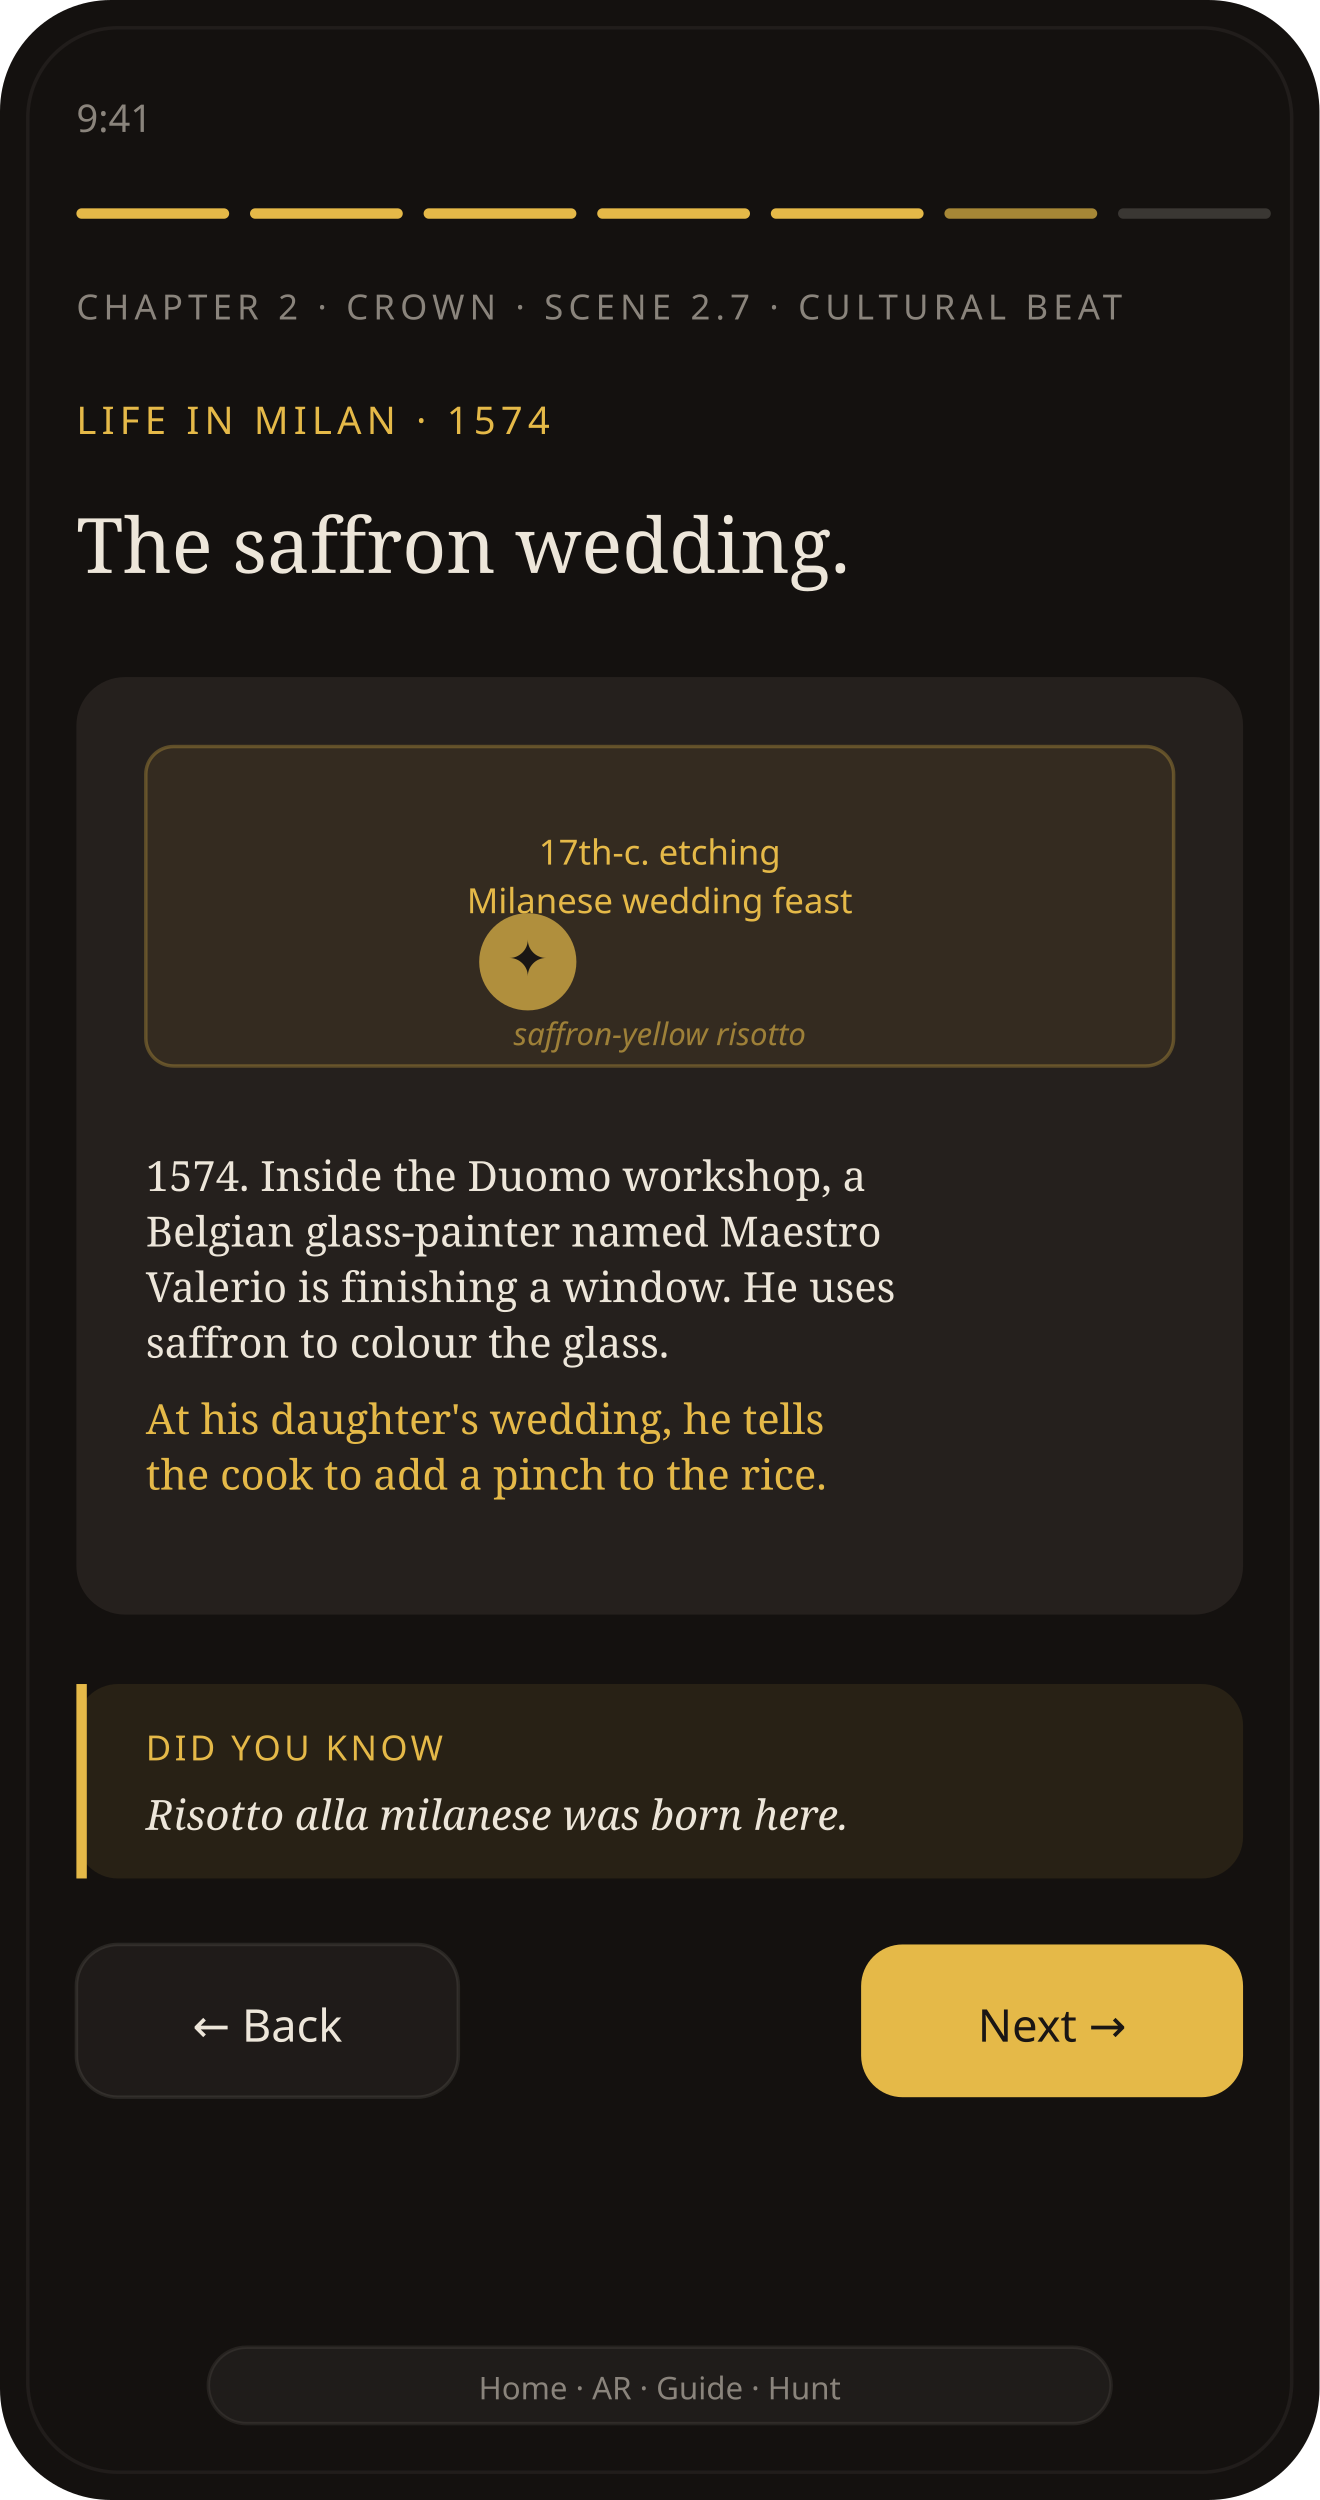
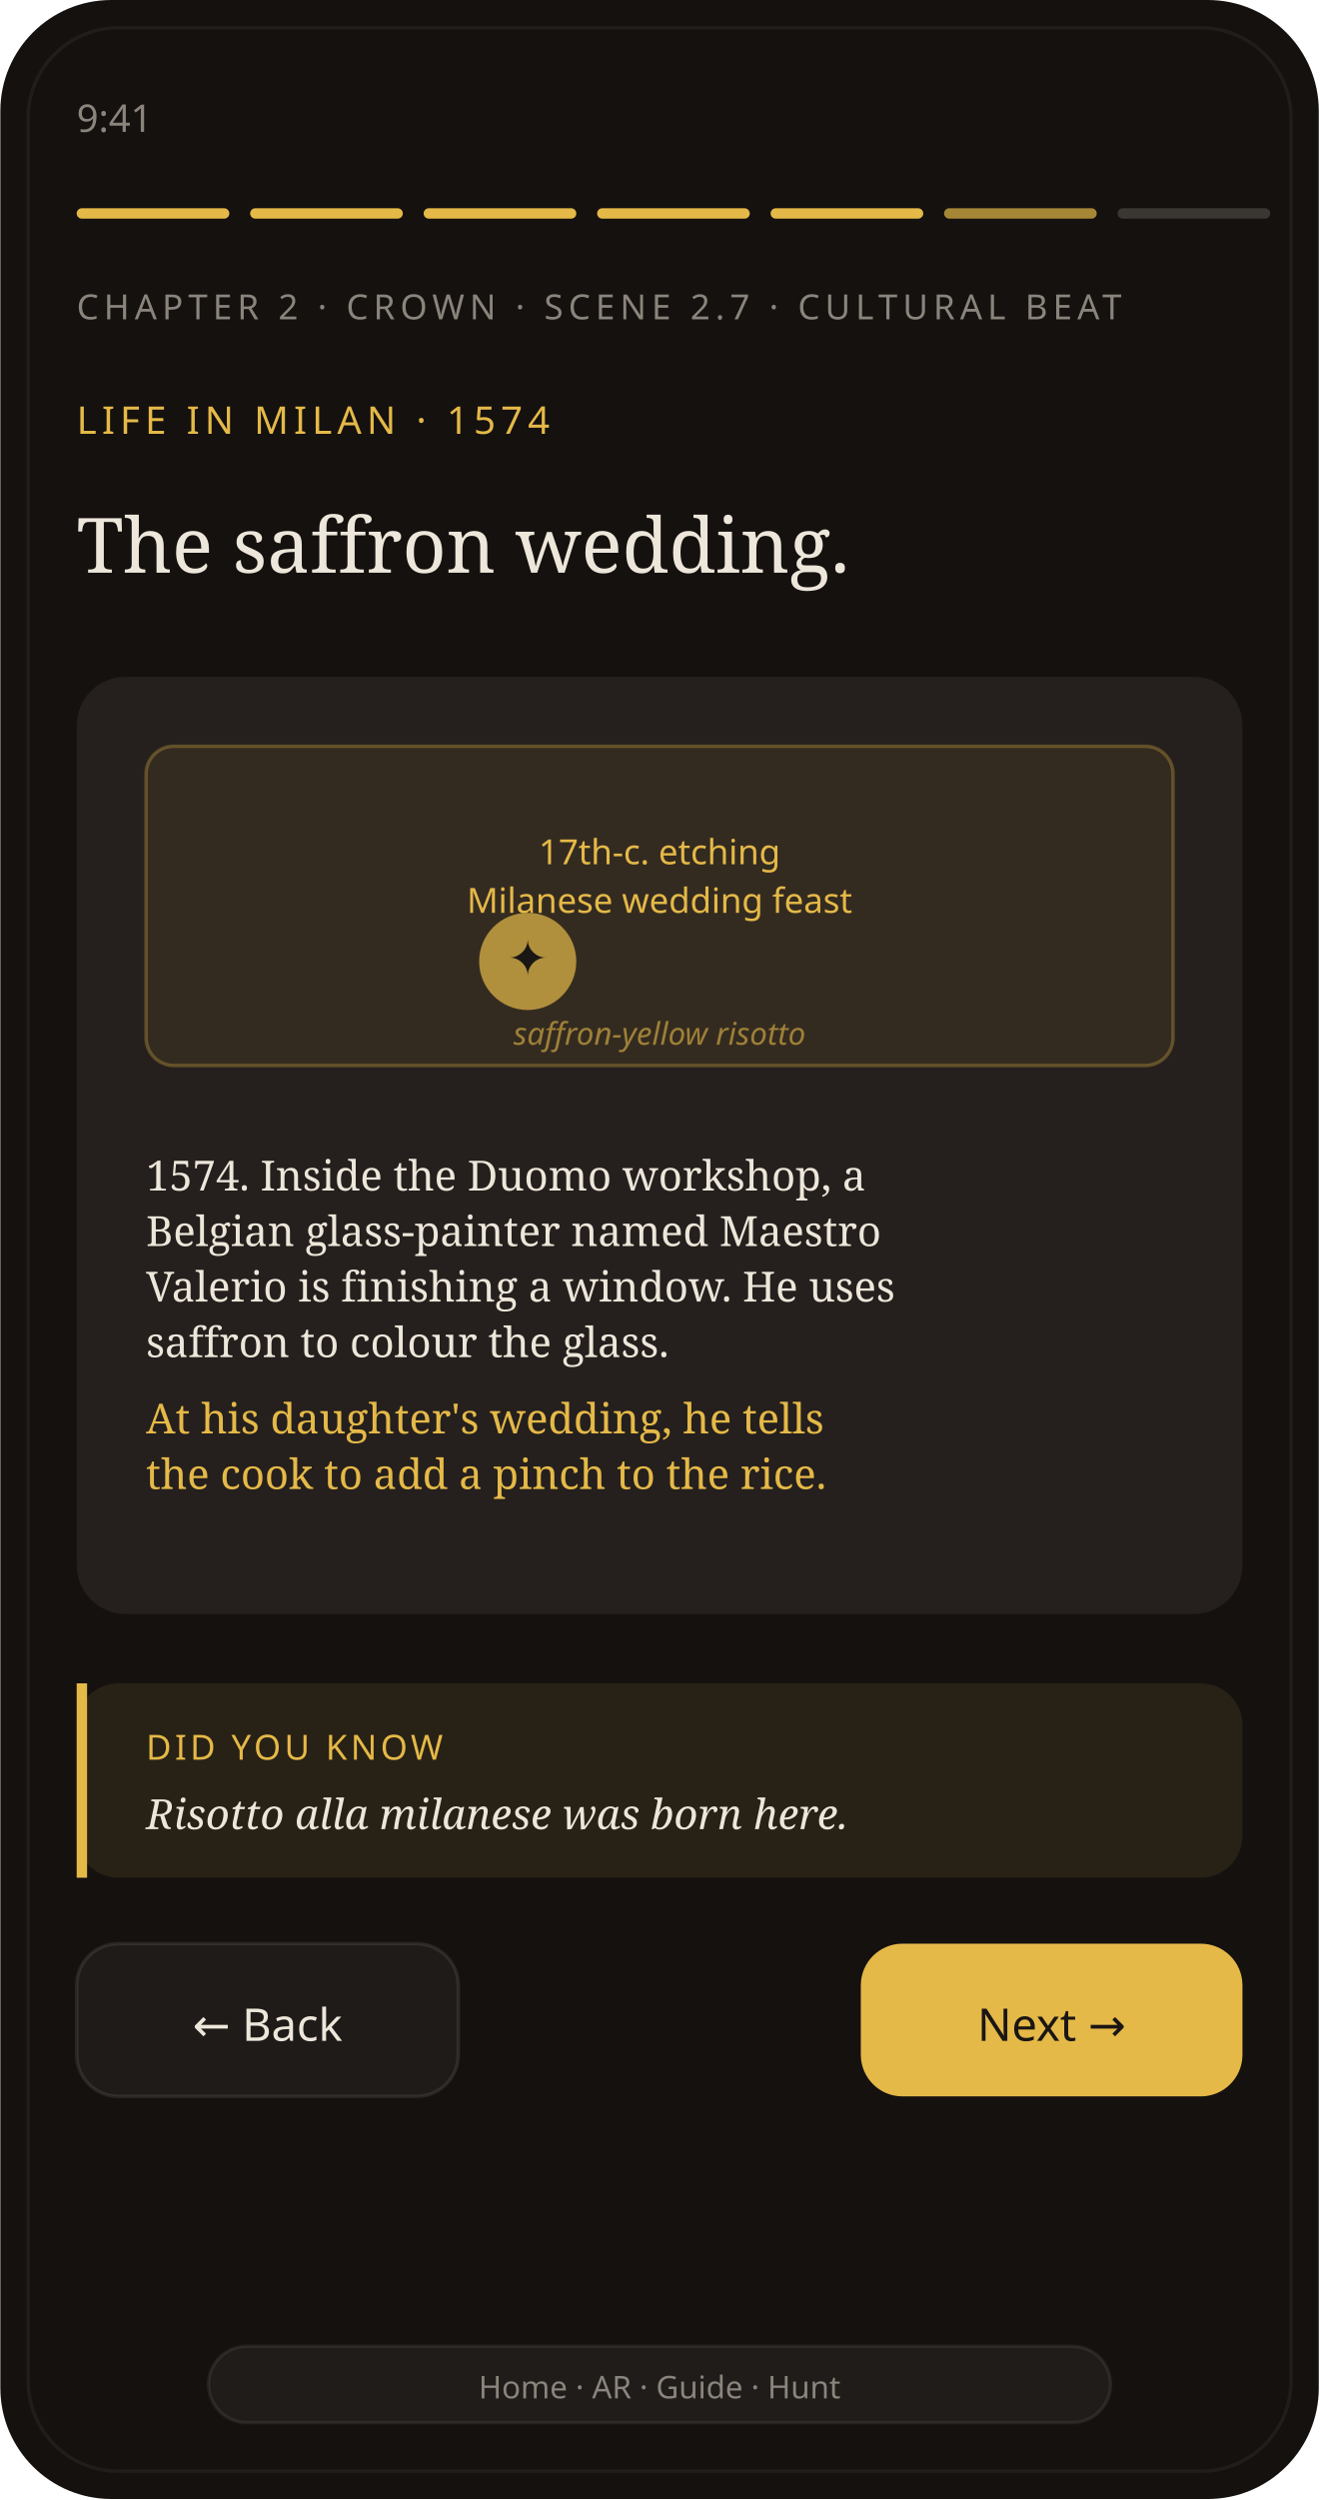
- <svg xmlns="http://www.w3.org/2000/svg" viewBox="0 0 380 720" font-family="sans-serif">
+ <svg xmlns="http://www.w3.org/2000/svg" viewBox="0 0 380 720" width="320" height="606" font-family="sans-serif">
  <rect width="380" height="720" rx="32" fill="#14110F" />
  <rect x="8" y="8" width="364" height="704" rx="26" fill="#14110F" stroke="rgba(237,230,218,0.06)" />
  <text x="22" y="38" font-size="11" fill="#8A847C">9:41</text>
  <g transform="translate(22,60)">
    <rect width="44" height="3" rx="1.5" fill="#E5B948" />
    <rect x="50" width="44" height="3" rx="1.5" fill="#E5B948" />
    <rect x="100" width="44" height="3" rx="1.5" fill="#E5B948" />
    <rect x="150" width="44" height="3" rx="1.5" fill="#E5B948" />
    <rect x="200" width="44" height="3" rx="1.5" fill="#E5B948" />
    <rect x="250" width="44" height="3" rx="1.5" fill="rgba(229,185,72,0.7)" />
    <rect x="300" width="44" height="3" rx="1.5" fill="rgba(237,230,218,0.18)" />
  </g>
  <text x="22" y="92" font-size="10" fill="#8A847C" letter-spacing="1.5">CHAPTER 2 · CROWN · SCENE 2.7 · CULTURAL BEAT</text>
  <text x="22" y="125" font-size="11" fill="#E5B948" letter-spacing="1.5">LIFE IN MILAN · 1574</text>
  <text x="22" y="165" font-size="22" font-weight="500" fill="#EDE6DA" font-family="Georgia,serif">The saffron wedding.</text>
  <g transform="translate(22,195)">
    <rect width="336" height="270" rx="14" fill="#25201D" />
    <g transform="translate(20,20)">
      <rect width="296" height="92" rx="8" fill="rgba(229,185,72,0.08)" stroke="rgba(229,185,72,0.3)" />
      <text x="148" y="34" font-size="10" fill="#E5B948" text-anchor="middle">17th-c. etching</text>
      <text x="148" y="48" font-size="10" fill="#E5B948" text-anchor="middle">Milanese wedding feast</text>
      <g transform="translate(110,62)">
        <circle r="14" fill="#E5B948" opacity="0.7" />
        <text y="4" font-size="14" fill="#1A1614" text-anchor="middle" font-style="italic">✦</text>
      </g>
      <text x="148" y="86" font-size="9" fill="rgba(229,185,72,0.6)" text-anchor="middle" font-style="italic">saffron-yellow risotto</text>
    </g>
    <text x="20" y="148" font-size="12" fill="#EDE6DA" font-family="Georgia,serif">
      <tspan x="20" dy="0">1574. Inside the Duomo workshop, a</tspan>
      <tspan x="20" dy="16">Belgian glass-painter named Maestro</tspan>
      <tspan x="20" dy="16">Valerio is finishing a window. He uses</tspan>
      <tspan x="20" dy="16">saffron to colour the glass.</tspan>
      <tspan x="20" dy="22" fill="#E5B948">At his daughter's wedding, he tells</tspan>
      <tspan x="20" dy="16" fill="#E5B948">the cook to add a pinch to the rice.</tspan>
    </text>
  </g>
  <g transform="translate(22,485)">
    <rect width="336" height="56" rx="12" fill="rgba(229,185,72,0.1)" />
    <rect width="3" height="56" fill="#E5B948" />
    <text x="20" y="22" font-size="10" fill="#E5B948" letter-spacing="1">DID YOU KNOW</text>
    <text x="20" y="42" font-size="12" fill="#EDE6DA" font-family="Georgia,serif" font-style="italic">Risotto alla milanese was born here.</text>
  </g>
  <g transform="translate(22,560)">
    <rect width="110" height="44" rx="12" fill="#1F1B19" stroke="rgba(237,230,218,0.1)" />
    <text x="55" y="28" font-size="13" fill="#EDE6DA" text-anchor="middle">← Back</text>
  </g>
  <g transform="translate(248,560)">
    <rect width="110" height="44" rx="12" fill="#E5B948" />
    <text x="55" y="28" font-size="13" font-weight="500" fill="#1A1614" text-anchor="middle">Next →</text>
  </g>
  <rect x="60" y="676" width="260" height="22" rx="11" fill="rgba(255,255,255,0.05)" stroke="rgba(237,230,218,0.08)" />
  <text x="190" y="691" font-size="9" fill="#8A847C" text-anchor="middle">Home · AR · Guide · Hunt</text>
</svg>
